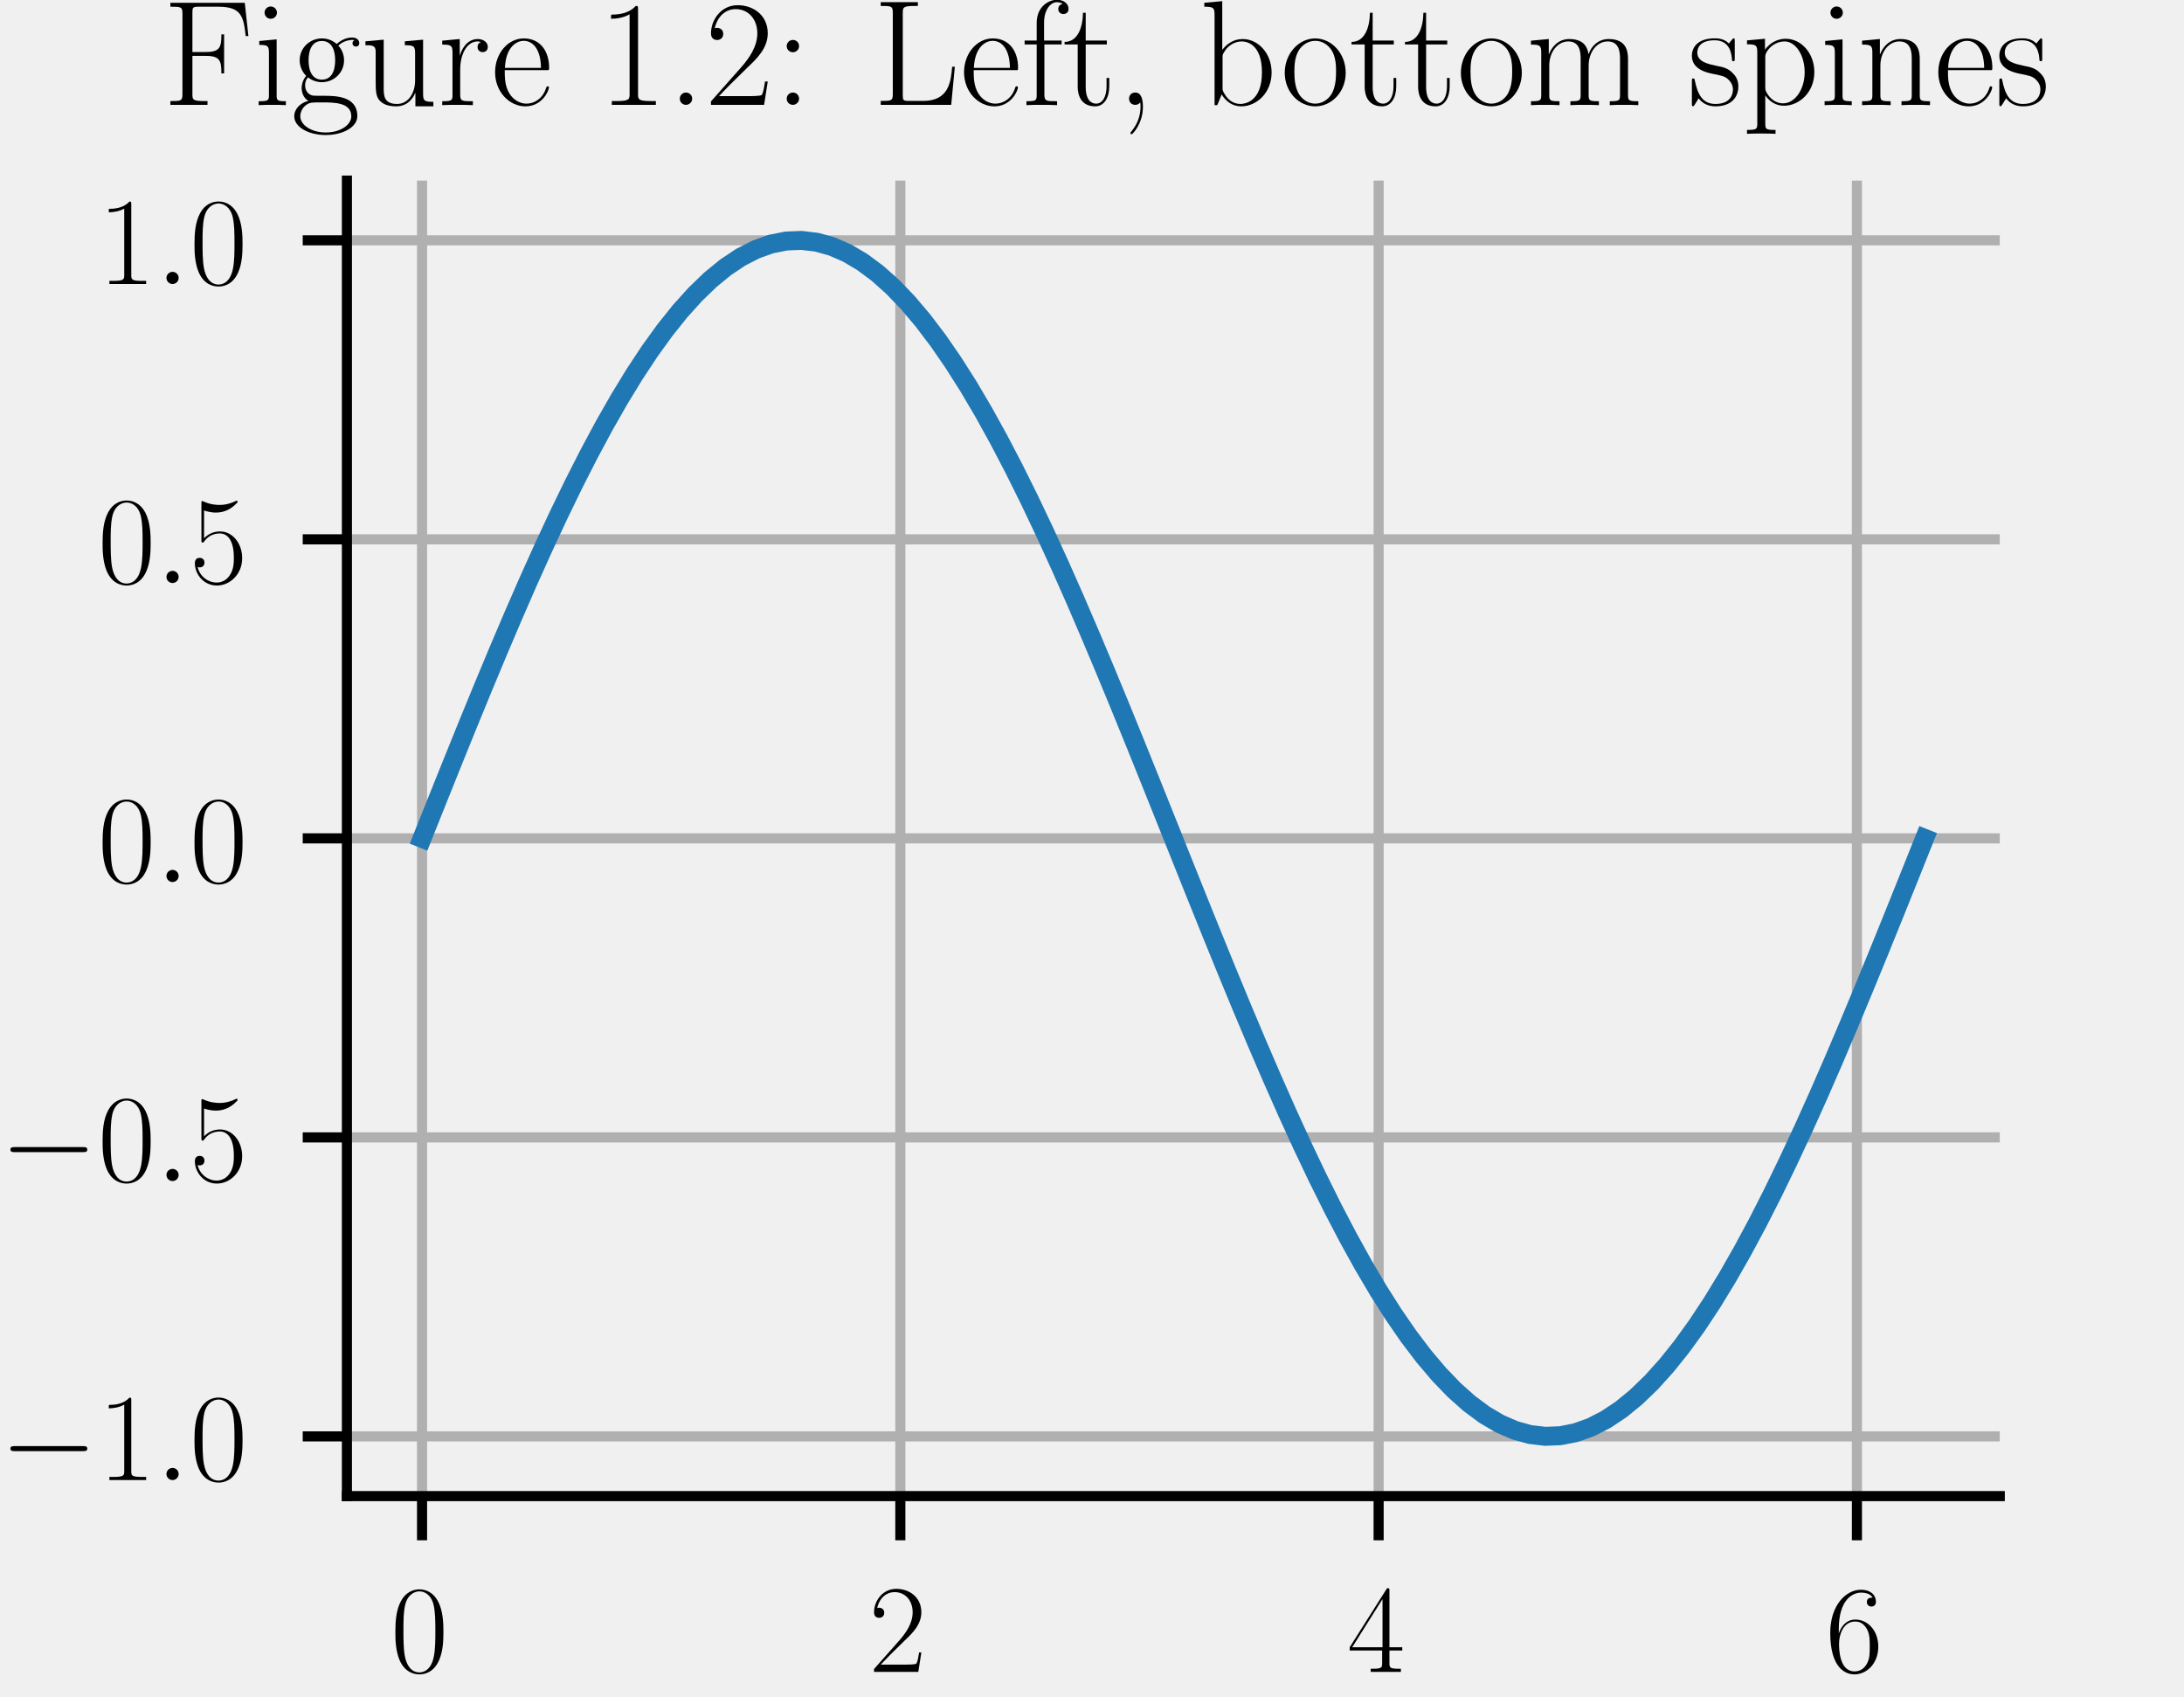
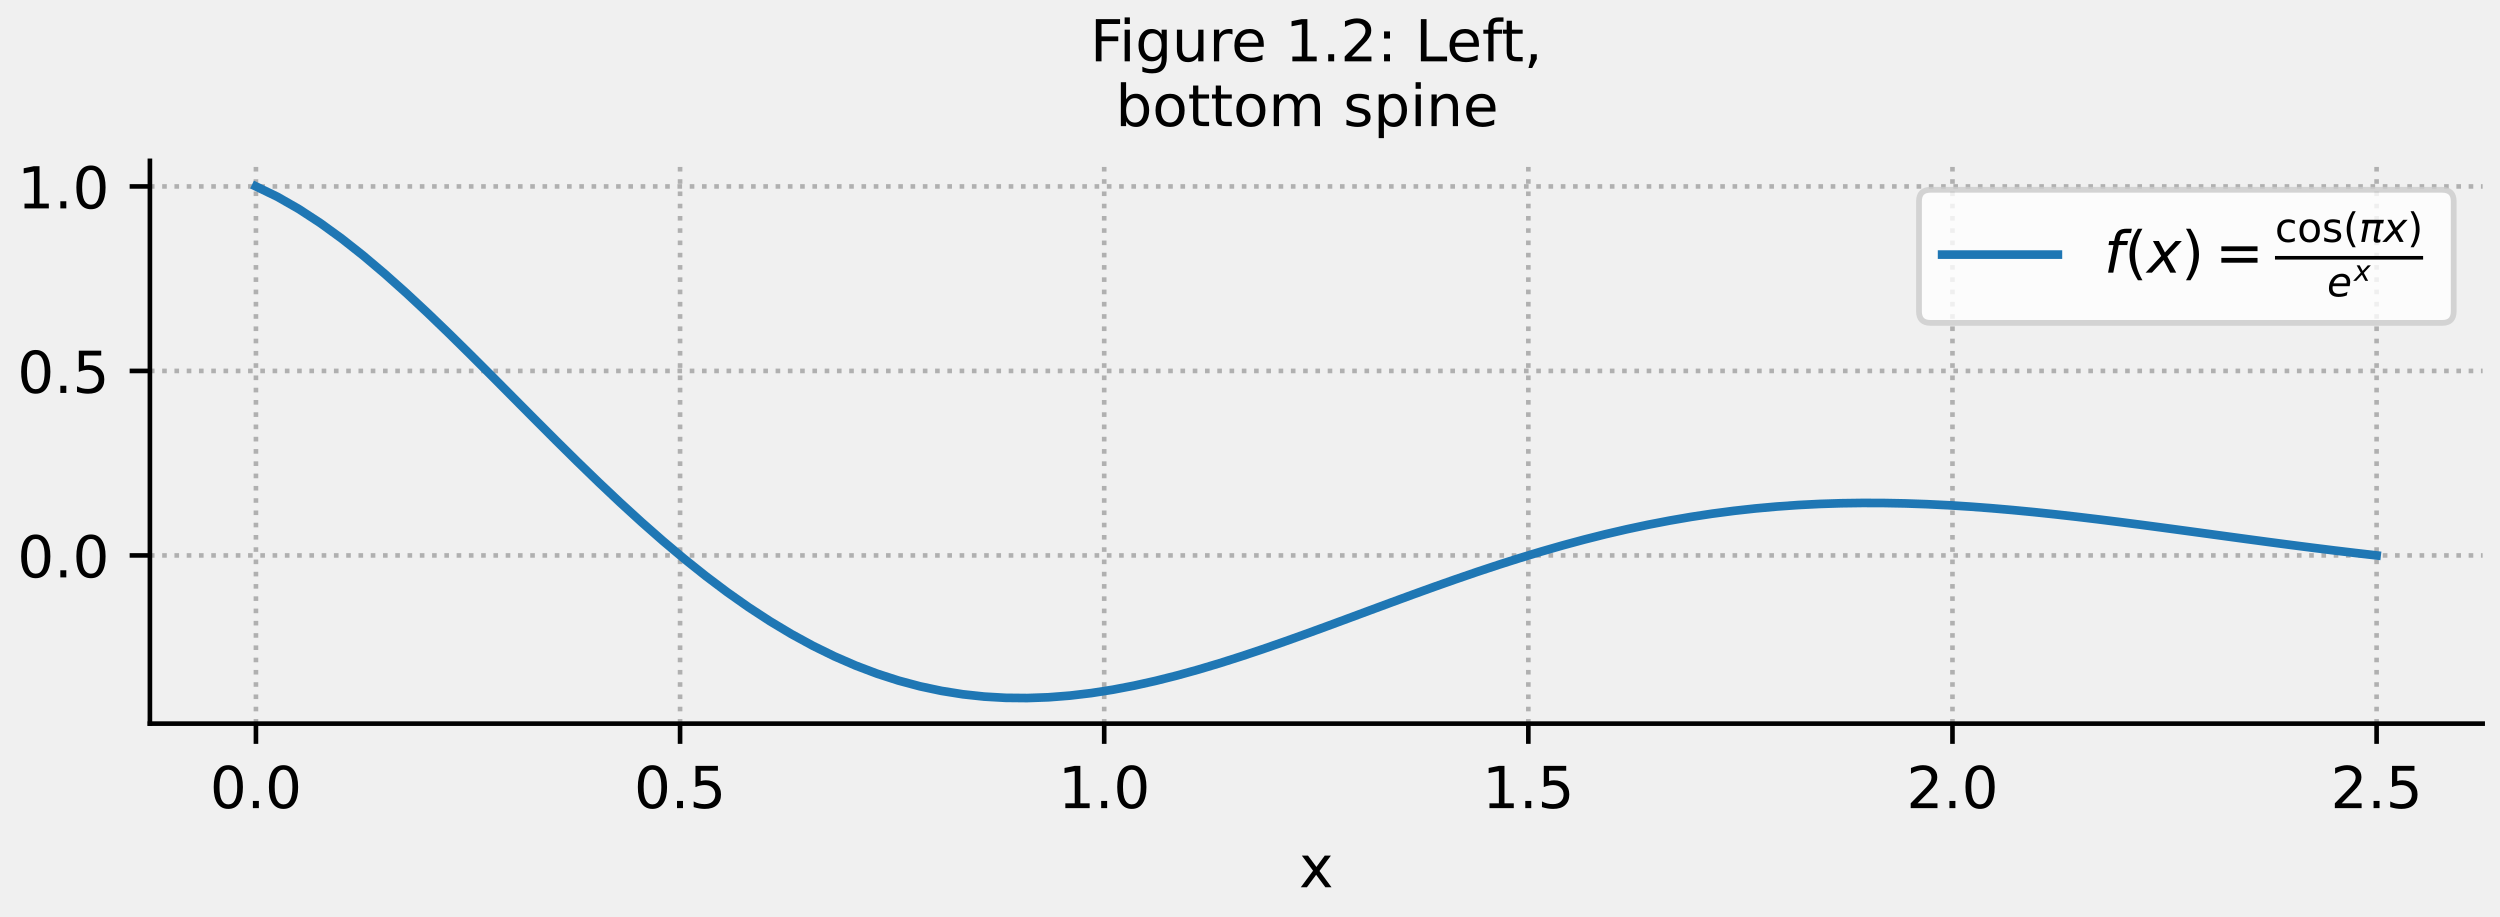
- <svg xmlns="http://www.w3.org/2000/svg" xmlns:xlink="http://www.w3.org/1999/xlink" width="172.993pt" height="134.329pt" viewBox="0 0 172.993 134.329" version="1.1">
+ <svg xmlns="http://www.w3.org/2000/svg" xmlns:xlink="http://www.w3.org/1999/xlink" width="432pt" height="158.4pt" viewBox="0 0 432 158.4" version="1.1">
  <defs>
    <style type="text/css">*{stroke-linejoin: round; stroke-linecap: butt}</style>
  </defs>
  <g id="figure_1">
    <g id="patch_1">
-       <path d="M 0 134.329  L 172.993 134.329  L 172.993 0  L 0 0  L 0 134.329  z " style="fill: none" />
+       <path d="M 0 158.4  L 432 158.4  L 432 0  L 0 0  L 0 158.4  z " style="fill: none" />
    </g>
    <g id="axes_1">
      <g id="patch_2">
-         <path d="M 27.479 118.473  L 158.4 118.473  L 158.4 14.302  L 27.479 14.302  L 27.479 118.473  z " style="fill: none" />
+         <path d="M 25.903 125.044  L 429 125.044  L 429 27.796  L 25.903 27.796  L 25.903 125.044  z " style="fill: none" />
      </g>
      <g id="matplotlib.axis_1">
        <g id="xtick_1">
          <g id="line2d_1">
-             <path d="M 33.43 118.473  L 33.43 14.302  " clip-path="url(#p599e430197)" style="fill: none; stroke: #b0b0b0; stroke-width: 0.8; stroke-linecap: square" />
+             <path d="M 44.226 125.044  L 44.226 27.796  " clip-path="url(#pbac46df9a1)" style="fill: none; stroke-dasharray: 0.8,1.32; stroke-dashoffset: 0; stroke: #b0b0b0; stroke-width: 0.8" />
          </g>
          <g id="line2d_2">
            <defs>
-               <path id="m88aa145268" d="M 0 0  L 0 3.5  " style="stroke: #000000; stroke-width: 0.8" />
+               <path id="m0ea1530e86" d="M 0 0  L 0 3.5  " style="stroke: #000000; stroke-width: 0.8" />
            </defs>
            <g>
-               <use xlink:href="#m88aa145268" x="33.43" y="118.473" style="stroke: #000000; stroke-width: 0.8" />
+               <use xlink:href="#m0ea1530e86" x="44.226" y="125.044" style="stroke: #000000; stroke-width: 0.8" />
            </g>
          </g>
          <g id="text_1">
-             <g transform="translate(30.93912 132.3913) scale(0.1 -0.1)">
-               <defs>
-                 <path id="CMR17-30" d="M 2688 2025  C 2688 2416 2682 3080 2413 3591  C 2176 4039 1798 4198 1466 4198  C 1158 4198 768 4058 525 3597  C 269 3118 243 2524 243 2025  C 243 1661 250 1106 448 619  C 723 -39 1216 -128 1466 -128  C 1760 -128 2208 -7 2470 600  C 2662 1042 2688 1559 2688 2025  z M 1466 -26  C 1056 -26 813 325 723 812  C 653 1188 653 1738 653 2096  C 653 2588 653 2997 736 3387  C 858 3929 1216 4096 1466 4096  C 1728 4096 2067 3923 2189 3400  C 2272 3036 2278 2607 2278 2096  C 2278 1680 2278 1169 2202 792  C 2067 95 1690 -26 1466 -26  z " transform="scale(0.015625)" />
-               </defs>
-               <use xlink:href="#CMR17-30" transform="scale(0.996264)" />
-             </g>
+             <text style="font-size: 10px; font-family: 'DejaVu Sans', 'Bitstream Vera Sans', 'Computer Modern Sans Serif', 'Lucida Grande', 'Verdana', 'Geneva', 'Lucid', 'Arial', 'Helvetica', 'Avant Garde', sans-serif; text-anchor: middle" x="44.226" y="139.642" transform="rotate(-0 44.22593 139.6419)">0.0</text>
          </g>
        </g>
        <g id="xtick_2">
          <g id="line2d_3">
-             <path d="M 71.315 118.473  L 71.315 14.302  " clip-path="url(#p599e430197)" style="fill: none; stroke: #b0b0b0; stroke-width: 0.8; stroke-linecap: square" />
+             <path d="M 117.516 125.044  L 117.516 27.796  " clip-path="url(#pbac46df9a1)" style="fill: none; stroke-dasharray: 0.8,1.32; stroke-dashoffset: 0; stroke: #b0b0b0; stroke-width: 0.8" />
          </g>
          <g id="line2d_4">
            <g>
-               <use xlink:href="#m88aa145268" x="71.315" y="118.473" style="stroke: #000000; stroke-width: 0.8" />
+               <use xlink:href="#m0ea1530e86" x="117.516" y="125.044" style="stroke: #000000; stroke-width: 0.8" />
            </g>
          </g>
          <g id="text_2">
-             <g transform="translate(68.82412 132.3913) scale(0.1 -0.1)">
-               <defs>
-                 <path id="CMR17-32" d="M 2669 989  L 2554 989  C 2490 536 2438 459 2413 420  C 2381 369 1920 369 1830 369  L 602 369  C 832 619 1280 1072 1824 1597  C 2214 1967 2669 2402 2669 3035  C 2669 3790 2067 4224 1395 4224  C 691 4224 262 3604 262 3030  C 262 2780 448 2748 525 2748  C 589 2748 781 2787 781 3010  C 781 3207 614 3264 525 3264  C 486 3264 448 3258 422 3245  C 544 3790 915 4058 1306 4058  C 1862 4058 2227 3617 2227 3035  C 2227 2479 1901 2000 1536 1584  L 262 146  L 262 0  L 2515 0  L 2669 989  z " transform="scale(0.015625)" />
-               </defs>
-               <use xlink:href="#CMR17-32" transform="scale(0.996264)" />
-             </g>
+             <text style="font-size: 10px; font-family: 'DejaVu Sans', 'Bitstream Vera Sans', 'Computer Modern Sans Serif', 'Lucida Grande', 'Verdana', 'Geneva', 'Lucid', 'Arial', 'Helvetica', 'Avant Garde', sans-serif; text-anchor: middle" x="117.516" y="139.642" transform="rotate(-0 117.5162 139.6419)">0.5</text>
          </g>
        </g>
        <g id="xtick_3">
          <g id="line2d_5">
-             <path d="M 109.2 118.473  L 109.2 14.302  " clip-path="url(#p599e430197)" style="fill: none; stroke: #b0b0b0; stroke-width: 0.8; stroke-linecap: square" />
+             <path d="M 190.806 125.044  L 190.806 27.796  " clip-path="url(#pbac46df9a1)" style="fill: none; stroke-dasharray: 0.8,1.32; stroke-dashoffset: 0; stroke: #b0b0b0; stroke-width: 0.8" />
          </g>
          <g id="line2d_6">
            <g>
-               <use xlink:href="#m88aa145268" x="109.2" y="118.473" style="stroke: #000000; stroke-width: 0.8" />
+               <use xlink:href="#m0ea1530e86" x="190.806" y="125.044" style="stroke: #000000; stroke-width: 0.8" />
            </g>
          </g>
          <g id="text_3">
-             <g transform="translate(106.7091 132.3913) scale(0.1 -0.1)">
-               <defs>
-                 <path id="CMR17-34" d="M 2150 4122  C 2150 4256 2144 4256 2029 4256  L 128 1254  L 128 1088  L 1779 1088  L 1779 457  C 1779 224 1766 160 1318 160  L 1197 160  L 1197 0  C 1402 0 1747 0 1965 0  C 2182 0 2528 0 2733 0  L 2733 160  L 2611 160  C 2163 160 2150 224 2150 457  L 2150 1088  L 2803 1088  L 2803 1254  L 2150 1254  L 2150 4122  z M 1798 3703  L 1798 1254  L 256 1254  L 1798 3703  z " transform="scale(0.015625)" />
-               </defs>
-               <use xlink:href="#CMR17-34" transform="scale(0.996264)" />
-             </g>
+             <text style="font-size: 10px; font-family: 'DejaVu Sans', 'Bitstream Vera Sans', 'Computer Modern Sans Serif', 'Lucida Grande', 'Verdana', 'Geneva', 'Lucid', 'Arial', 'Helvetica', 'Avant Garde', sans-serif; text-anchor: middle" x="190.806" y="139.642" transform="rotate(-0 190.8064 139.6419)">1.0</text>
          </g>
        </g>
        <g id="xtick_4">
          <g id="line2d_7">
-             <path d="M 147.085 118.473  L 147.085 14.302  " clip-path="url(#p599e430197)" style="fill: none; stroke: #b0b0b0; stroke-width: 0.8; stroke-linecap: square" />
+             <path d="M 264.097 125.044  L 264.097 27.796  " clip-path="url(#pbac46df9a1)" style="fill: none; stroke-dasharray: 0.8,1.32; stroke-dashoffset: 0; stroke: #b0b0b0; stroke-width: 0.8" />
          </g>
          <g id="line2d_8">
            <g>
-               <use xlink:href="#m88aa145268" x="147.085" y="118.473" style="stroke: #000000; stroke-width: 0.8" />
+               <use xlink:href="#m0ea1530e86" x="264.097" y="125.044" style="stroke: #000000; stroke-width: 0.8" />
            </g>
          </g>
          <g id="text_4">
-             <g transform="translate(144.5941 132.3913) scale(0.1 -0.1)">
-               <defs>
-                 <path id="CMR17-36" d="M 678 2176  C 678 3690 1395 4032 1811 4032  C 1946 4032 2272 4009 2400 3776  C 2298 3776 2106 3776 2106 3553  C 2106 3381 2246 3323 2336 3323  C 2394 3323 2566 3348 2566 3560  C 2566 3954 2246 4179 1805 4179  C 1043 4179 243 3390 243 1984  C 243 253 966 -128 1478 -128  C 2099 -128 2688 427 2688 1283  C 2688 2081 2170 2662 1517 2662  C 1126 2662 838 2407 678 1960  L 678 2176  z M 1478 25  C 691 25 691 1200 691 1436  C 691 1896 909 2560 1504 2560  C 1613 2560 1926 2560 2138 2120  C 2253 1870 2253 1609 2253 1289  C 2253 944 2253 690 2118 434  C 1978 171 1773 25 1478 25  z " transform="scale(0.015625)" />
-               </defs>
-               <use xlink:href="#CMR17-36" transform="scale(0.996264)" />
+             <text style="font-size: 10px; font-family: 'DejaVu Sans', 'Bitstream Vera Sans', 'Computer Modern Sans Serif', 'Lucida Grande', 'Verdana', 'Geneva', 'Lucid', 'Arial', 'Helvetica', 'Avant Garde', sans-serif; text-anchor: middle" x="264.097" y="139.642" transform="rotate(-0 264.0967 139.6419)">1.5</text>
+           </g>
+         </g>
+         <g id="xtick_5">
+           <g id="line2d_9">
+             <path d="M 337.387 125.044  L 337.387 27.796  " clip-path="url(#pbac46df9a1)" style="fill: none; stroke-dasharray: 0.8,1.32; stroke-dashoffset: 0; stroke: #b0b0b0; stroke-width: 0.8" />
+           </g>
+           <g id="line2d_10">
+             <g>
+               <use xlink:href="#m0ea1530e86" x="337.387" y="125.044" style="stroke: #000000; stroke-width: 0.8" />
            </g>
          </g>
+           <g id="text_5">
+             <text style="font-size: 10px; font-family: 'DejaVu Sans', 'Bitstream Vera Sans', 'Computer Modern Sans Serif', 'Lucida Grande', 'Verdana', 'Geneva', 'Lucid', 'Arial', 'Helvetica', 'Avant Garde', sans-serif; text-anchor: middle" x="337.387" y="139.642" transform="rotate(-0 337.3869 139.6419)">2.0</text>
+           </g>
+         </g>
+         <g id="xtick_6">
+           <g id="line2d_11">
+             <path d="M 410.677 125.044  L 410.677 27.796  " clip-path="url(#pbac46df9a1)" style="fill: none; stroke-dasharray: 0.8,1.32; stroke-dashoffset: 0; stroke: #b0b0b0; stroke-width: 0.8" />
+           </g>
+           <g id="line2d_12">
+             <g>
+               <use xlink:href="#m0ea1530e86" x="410.677" y="125.044" style="stroke: #000000; stroke-width: 0.8" />
+             </g>
+           </g>
+           <g id="text_6">
+             <text style="font-size: 10px; font-family: 'DejaVu Sans', 'Bitstream Vera Sans', 'Computer Modern Sans Serif', 'Lucida Grande', 'Verdana', 'Geneva', 'Lucid', 'Arial', 'Helvetica', 'Avant Garde', sans-serif; text-anchor: middle" x="410.677" y="139.642" transform="rotate(-0 410.6772 139.6419)">2.5</text>
+           </g>
+         </g>
+         <g id="text_7">
+           <text style="font-size: 10px; font-family: 'DejaVu Sans', 'Bitstream Vera Sans', 'Computer Modern Sans Serif', 'Lucida Grande', 'Verdana', 'Geneva', 'Lucid', 'Arial', 'Helvetica', 'Avant Garde', sans-serif; text-anchor: middle" x="227.452" y="153.32" transform="rotate(-0 227.4516 153.3201)">x</text>
        </g>
      </g>
      <g id="matplotlib.axis_2">
        <g id="ytick_1">
-           <g id="line2d_9">
-             <path d="M 27.479 113.744  L 158.4 113.744  " clip-path="url(#p599e430197)" style="fill: none; stroke: #b0b0b0; stroke-width: 0.8; stroke-linecap: square" />
+           <g id="line2d_13">
+             <path d="M 25.903 95.976  L 429 95.976  " clip-path="url(#pbac46df9a1)" style="fill: none; stroke-dasharray: 0.8,1.32; stroke-dashoffset: 0; stroke: #b0b0b0; stroke-width: 0.8" />
          </g>
-           <g id="line2d_10">
+           <g id="line2d_14">
            <defs>
-               <path id="m4f3d8ff984" d="M 0 0  L -3.5 0  " style="stroke: #000000; stroke-width: 0.8" />
+               <path id="mc56167f2c1" d="M 0 0  L -3.5 0  " style="stroke: #000000; stroke-width: 0.8" />
            </defs>
            <g>
-               <use xlink:href="#m4f3d8ff984" x="27.479" y="113.744" style="stroke: #000000; stroke-width: 0.8" />
+               <use xlink:href="#mc56167f2c1" x="25.903" y="95.976" style="stroke: #000000; stroke-width: 0.8" />
            </g>
          </g>
-           <g id="text_5">
-             <g transform="translate(0 117.203) scale(0.1 -0.1)">
-               <defs>
-                 <path id="CMSY10-0" d="M 4218 1472  C 4326 1472 4442 1472 4442 1600  C 4442 1728 4326 1728 4218 1728  L 755 1728  C 646 1728 531 1728 531 1600  C 531 1472 646 1472 755 1472  L 4218 1472  z " transform="scale(0.015625)" />
-                 <path id="CMR17-31" d="M 1702 4058  C 1702 4192 1696 4192 1606 4192  C 1357 3916 979 3827 621 3827  C 602 3827 570 3827 563 3808  C 557 3795 557 3782 557 3648  C 755 3648 1088 3686 1344 3839  L 1344 461  C 1344 236 1331 160 781 160  L 589 160  L 589 0  C 896 0 1216 0 1523 0  C 1830 0 2150 0 2458 0  L 2458 160  L 2266 160  C 1715 160 1702 230 1702 458  L 1702 4058  z " transform="scale(0.015625)" />
-                 <path id="CMMI12-3a" d="M 1178 307  C 1178 492 1024 619 870 619  C 685 619 557 466 557 313  C 557 128 710 0 864 0  C 1050 0 1178 153 1178 307  z " transform="scale(0.015625)" />
-               </defs>
-               <use xlink:href="#CMSY10-0" transform="scale(0.996264)" />
-               <use xlink:href="#CMR17-31" transform="translate(77.48747 0) scale(0.996264)" />
-               <use xlink:href="#CMMI12-3a" transform="translate(123.1779 0) scale(0.996264)" />
-               <use xlink:href="#CMR17-30" transform="translate(150.2751 0) scale(0.996264)" />
-             </g>
+           <g id="text_8">
+             <text style="font-size: 10px; font-family: 'DejaVu Sans', 'Bitstream Vera Sans', 'Computer Modern Sans Serif', 'Lucida Grande', 'Verdana', 'Geneva', 'Lucid', 'Arial', 'Helvetica', 'Avant Garde', sans-serif; text-anchor: end" x="18.903" y="99.775" transform="rotate(-0 18.90337 99.77505)">0.0</text>
          </g>
        </g>
        <g id="ytick_2">
-           <g id="line2d_11">
-             <path d="M 27.479 90.066  L 158.4 90.066  " clip-path="url(#p599e430197)" style="fill: none; stroke: #b0b0b0; stroke-width: 0.8; stroke-linecap: square" />
+           <g id="line2d_15">
+             <path d="M 25.903 64.096  L 429 64.096  " clip-path="url(#pbac46df9a1)" style="fill: none; stroke-dasharray: 0.8,1.32; stroke-dashoffset: 0; stroke: #b0b0b0; stroke-width: 0.8" />
          </g>
-           <g id="line2d_12">
+           <g id="line2d_16">
            <g>
-               <use xlink:href="#m4f3d8ff984" x="27.479" y="90.066" style="stroke: #000000; stroke-width: 0.8" />
+               <use xlink:href="#mc56167f2c1" x="25.903" y="64.096" style="stroke: #000000; stroke-width: 0.8" />
            </g>
          </g>
-           <g id="text_6">
-             <g transform="translate(0 93.52488) scale(0.1 -0.1)">
-               <defs>
-                 <path id="CMR17-35" d="M 730 3692  C 794 3666 1056 3584 1325 3584  C 1920 3584 2246 3911 2432 4100  C 2432 4157 2432 4192 2394 4192  C 2387 4192 2374 4192 2323 4163  C 2099 4058 1837 3973 1517 3973  C 1325 3973 1037 3999 723 4139  C 653 4171 640 4171 634 4171  C 602 4171 595 4164 595 4037  L 595 2203  C 595 2089 595 2057 659 2057  C 691 2057 704 2070 736 2114  C 941 2401 1222 2522 1542 2522  C 1766 2522 2246 2382 2246 1289  C 2246 1085 2246 715 2054 421  C 1894 159 1645 25 1370 25  C 947 25 518 320 403 814  C 429 807 480 795 506 795  C 589 795 749 840 749 1038  C 749 1210 627 1280 506 1280  C 358 1280 262 1190 262 1011  C 262 454 704 -128 1382 -128  C 2042 -128 2669 440 2669 1264  C 2669 2030 2170 2624 1549 2624  C 1222 2624 947 2503 730 2274  L 730 3692  z " transform="scale(0.015625)" />
-               </defs>
-               <use xlink:href="#CMSY10-0" transform="scale(0.996264)" />
-               <use xlink:href="#CMR17-30" transform="translate(77.48747 0) scale(0.996264)" />
-               <use xlink:href="#CMMI12-3a" transform="translate(123.1779 0) scale(0.996264)" />
-               <use xlink:href="#CMR17-35" transform="translate(150.2751 0) scale(0.996264)" />
-             </g>
+           <g id="text_9">
+             <text style="font-size: 10px; font-family: 'DejaVu Sans', 'Bitstream Vera Sans', 'Computer Modern Sans Serif', 'Lucida Grande', 'Verdana', 'Geneva', 'Lucid', 'Arial', 'Helvetica', 'Avant Garde', sans-serif; text-anchor: end" x="18.903" y="67.896" transform="rotate(-0 18.90337 67.89554)">0.5</text>
          </g>
        </g>
        <g id="ytick_3">
-           <g id="line2d_13">
-             <path d="M 27.479 66.388  L 158.4 66.388  " clip-path="url(#p599e430197)" style="fill: none; stroke: #b0b0b0; stroke-width: 0.8; stroke-linecap: square" />
-           </g>
-           <g id="line2d_14">
-             <g>
-               <use xlink:href="#m4f3d8ff984" x="27.479" y="66.388" style="stroke: #000000; stroke-width: 0.8" />
-             </g>
-           </g>
-           <g id="text_7">
-             <g transform="translate(7.748744 69.84675) scale(0.1 -0.1)">
-               <use xlink:href="#CMR17-30" transform="scale(0.996264)" />
-               <use xlink:href="#CMMI12-3a" transform="translate(45.69048 0) scale(0.996264)" />
-               <use xlink:href="#CMR17-30" transform="translate(72.78765 0) scale(0.996264)" />
-             </g>
-           </g>
-         </g>
-         <g id="ytick_4">
-           <g id="line2d_15">
-             <path d="M 27.479 42.709  L 158.4 42.709  " clip-path="url(#p599e430197)" style="fill: none; stroke: #b0b0b0; stroke-width: 0.8; stroke-linecap: square" />
-           </g>
-           <g id="line2d_16">
-             <g>
-               <use xlink:href="#m4f3d8ff984" x="27.479" y="42.709" style="stroke: #000000; stroke-width: 0.8" />
-             </g>
-           </g>
-           <g id="text_8">
-             <g transform="translate(7.748744 46.16863) scale(0.1 -0.1)">
-               <use xlink:href="#CMR17-30" transform="scale(0.996264)" />
-               <use xlink:href="#CMMI12-3a" transform="translate(45.69048 0) scale(0.996264)" />
-               <use xlink:href="#CMR17-35" transform="translate(72.78765 0) scale(0.996264)" />
-             </g>
-           </g>
-         </g>
-         <g id="ytick_5">
          <g id="line2d_17">
-             <path d="M 27.479 19.031  L 158.4 19.031  " clip-path="url(#p599e430197)" style="fill: none; stroke: #b0b0b0; stroke-width: 0.8; stroke-linecap: square" />
+             <path d="M 25.903 32.217  L 429 32.217  " clip-path="url(#pbac46df9a1)" style="fill: none; stroke-dasharray: 0.8,1.32; stroke-dashoffset: 0; stroke: #b0b0b0; stroke-width: 0.8" />
          </g>
          <g id="line2d_18">
            <g>
-               <use xlink:href="#m4f3d8ff984" x="27.479" y="19.031" style="stroke: #000000; stroke-width: 0.8" />
+               <use xlink:href="#mc56167f2c1" x="25.903" y="32.217" style="stroke: #000000; stroke-width: 0.8" />
            </g>
          </g>
-           <g id="text_9">
-             <g transform="translate(7.748744 22.4905) scale(0.1 -0.1)">
-               <use xlink:href="#CMR17-31" transform="scale(0.996264)" />
-               <use xlink:href="#CMMI12-3a" transform="translate(45.69048 0) scale(0.996264)" />
-               <use xlink:href="#CMR17-30" transform="translate(72.78765 0) scale(0.996264)" />
-             </g>
+           <g id="text_10">
+             <text style="font-size: 10px; font-family: 'DejaVu Sans', 'Bitstream Vera Sans', 'Computer Modern Sans Serif', 'Lucida Grande', 'Verdana', 'Geneva', 'Lucid', 'Arial', 'Helvetica', 'Avant Garde', sans-serif; text-anchor: end" x="18.903" y="36.016" transform="rotate(-0 18.90337 36.01603)">1.0</text>
          </g>
        </g>
      </g>
      <g id="line2d_19">
-         <path d="M 33.43 66.388  L 34.632 63.384  L 35.834 60.393  L 37.036 57.425  L 38.239 54.494  L 39.441 51.611  L 40.643 48.787  L 41.845 46.034  L 43.048 43.363  L 44.25 40.785  L 45.452 38.31  L 46.654 35.947  L 47.856 33.708  L 49.059 31.6  L 50.261 29.632  L 51.463 27.812  L 52.665 26.148  L 53.867 24.645  L 55.07 23.311  L 56.272 22.15  L 57.474 21.167  L 58.676 20.366  L 59.879 19.751  L 61.081 19.323  L 62.283 19.085  L 63.485 19.037  L 64.687 19.18  L 65.89 19.513  L 67.092 20.035  L 68.294 20.744  L 69.496 21.636  L 70.698 22.708  L 71.901 23.957  L 73.103 25.376  L 74.305 26.96  L 75.507 28.703  L 76.71 30.598  L 77.912 32.637  L 79.114 34.812  L 80.316 37.114  L 81.518 39.534  L 82.721 42.062  L 83.923 44.688  L 85.125 47.401  L 86.327 50.191  L 87.529 53.046  L 88.732 55.954  L 89.934 58.905  L 91.136 61.886  L 92.338 64.885  L 93.541 67.89  L 94.743 70.889  L 95.945 73.87  L 97.147 76.821  L 98.349 79.729  L 99.552 82.584  L 100.754 85.374  L 101.956 88.087  L 103.158 90.713  L 104.36 93.241  L 105.563 95.661  L 106.765 97.963  L 107.967 100.138  L 109.169 102.177  L 110.372 104.072  L 111.574 105.815  L 112.776 107.399  L 113.978 108.818  L 115.18 110.067  L 116.383 111.139  L 117.585 112.031  L 118.787 112.74  L 119.989 113.262  L 121.191 113.595  L 122.394 113.738  L 123.596 113.69  L 124.798 113.452  L 126 113.024  L 127.203 112.409  L 128.405 111.608  L 129.607 110.625  L 130.809 109.464  L 132.011 108.13  L 133.214 106.627  L 134.416 104.963  L 135.618 103.143  L 136.82 101.175  L 138.022 99.067  L 139.225 96.828  L 140.427 94.465  L 141.629 91.99  L 142.831 89.412  L 144.034 86.741  L 145.236 83.988  L 146.438 81.164  L 147.64 78.281  L 148.842 75.35  L 150.045 72.382  L 151.247 69.391  L 152.449 66.388  " clip-path="url(#p599e430197)" style="fill: none; stroke: #1f77b4; stroke-width: 1.5; stroke-linecap: square" />
+         <path d="M 44.226 32.217  L 47.927 34.002  L 51.629 36.118  L 55.331 38.535  L 59.032 41.22  L 62.734 44.143  L 66.435 47.272  L 70.137 50.576  L 73.838 54.024  L 77.54 57.586  L 81.241 61.232  L 84.943 64.932  L 88.644 68.66  L 92.346 72.389  L 96.047 76.094  L 99.749 79.751  L 103.45 83.337  L 107.152 86.832  L 110.853 90.216  L 114.555 93.473  L 118.256 96.586  L 121.958 99.542  L 125.66 102.328  L 129.361 104.934  L 133.063 107.351  L 136.764 109.573  L 140.466 111.593  L 144.167 113.408  L 147.869 115.015  L 151.57 116.415  L 155.272 117.608  L 158.973 118.597  L 162.675 119.383  L 166.376 119.973  L 170.078 120.372  L 173.779 120.586  L 177.481 120.623  L 181.182 120.492  L 184.884 120.202  L 188.586 119.763  L 192.287 119.184  L 195.989 118.477  L 199.69 117.653  L 203.392 116.723  L 207.093 115.699  L 210.795 114.592  L 214.496 113.414  L 218.198 112.176  L 221.899 110.889  L 225.601 109.565  L 229.302 108.215  L 233.004 106.848  L 236.705 105.475  L 240.407 104.106  L 244.108 102.749  L 247.81 101.413  L 251.511 100.107  L 255.213 98.836  L 258.915 97.609  L 262.616 96.432  L 266.318 95.309  L 270.019 94.246  L 273.721 93.247  L 277.422 92.316  L 281.124 91.455  L 284.825 90.668  L 288.527 89.955  L 292.228 89.317  L 295.93 88.756  L 299.631 88.272  L 303.333 87.863  L 307.034 87.53  L 310.736 87.269  L 314.437 87.081  L 318.139 86.962  L 321.841 86.909  L 325.542 86.921  L 329.244 86.993  L 332.945 87.122  L 336.647 87.304  L 340.348 87.537  L 344.05 87.814  L 347.751 88.134  L 351.453 88.49  L 355.154 88.88  L 358.856 89.298  L 362.557 89.741  L 366.259 90.204  L 369.96 90.683  L 373.662 91.174  L 377.363 91.674  L 381.065 92.178  L 384.767 92.683  L 388.468 93.185  L 392.17 93.682  L 395.871 94.169  L 399.573 94.645  L 403.274 95.106  L 406.976 95.55  L 410.677 95.976  " clip-path="url(#pbac46df9a1)" style="fill: none; stroke: #1f77b4; stroke-width: 1.5; stroke-linecap: square" />
      </g>
      <g id="patch_3">
-         <path d="M 27.479 118.473  L 27.479 14.302  " style="fill: none; stroke: #000000; stroke-width: 0.8; stroke-linejoin: miter; stroke-linecap: square" />
+         <path d="M 25.903 125.044  L 25.903 27.796  " style="fill: none; stroke: #000000; stroke-width: 0.8; stroke-linejoin: miter; stroke-linecap: square" />
      </g>
      <g id="patch_4">
-         <path d="M 27.479 118.473  L 158.4 118.473  " style="fill: none; stroke: #000000; stroke-width: 0.8; stroke-linejoin: miter; stroke-linecap: square" />
+         <path d="M 25.903 125.044  L 429 125.044  " style="fill: none; stroke: #000000; stroke-width: 0.8; stroke-linejoin: miter; stroke-linecap: square" />
      </g>
-       <g id="text_10">
-         <g transform="translate(12.88558 8.30218) scale(0.12 -0.12)">
-           <defs>
-             <path id="CMR17-46" d="M 3482 4325  L 326 4325  L 326 4160  C 768 4160 838 4160 838 3874  L 838 446  C 838 160 768 160 326 160  L 326 0  C 512 0 870 0 1069 0  C 1331 0 1638 0 1901 0  L 1901 160  L 1760 160  C 1274 160 1261 223 1261 452  L 1261 2075  L 1837 2075  C 2432 2075 2490 1865 2490 1332  L 2605 1332  L 2605 2987  L 2490 2987  C 2490 2450 2432 2240 1837 2240  L 1261 2240  L 1261 3911  C 1261 4128 1274 4160 1530 4160  L 2355 4160  C 3322 4160 3430 3765 3520 2916  L 3635 2916  L 3482 4325  z " transform="scale(0.015625)" />
-             <path id="CMR17-69" d="M 992 3909  C 992 4049 877 4170 730 4170  C 589 4170 467 4056 467 3909  C 467 3769 582 3648 730 3648  C 870 3648 992 3763 992 3909  z M 243 2706  L 243 2541  C 602 2541 653 2502 653 2197  L 653 427  C 653 184 627 153 218 153  L 218 -13  C 371 0 646 0 806 0  C 960 0 1222 0 1370 -13  L 1370 153  C 992 153 979 191 979 420  L 979 2776  L 243 2706  z " transform="scale(0.015625)" />
-             <path id="CMR17-67" d="M 710 1164  C 832 1068 1043 960 1299 960  C 1805 960 2240 1357 2240 1888  C 2240 2054 2189 2310 1997 2509  C 2176 2692 2438 2752 2586 2752  C 2611 2752 2650 2752 2682 2734  C 2656 2728 2598 2703 2598 2605  C 2598 2527 2656 2471 2739 2471  C 2835 2471 2886 2533 2886 2614  C 2886 2731 2790 2854 2586 2854  C 2330 2854 2106 2738 1926 2580  C 1734 2753 1504 2816 1299 2816  C 794 2816 358 2419 358 1888  C 358 1522 570 1292 634 1228  C 442 1004 442 743 442 711  C 442 545 506 302 723 168  C 390 85 128 -169 128 -486  C 128 -943 736 -1280 1466 -1280  C 2170 -1280 2803 -956 2803 -479  C 2803 384 1856 384 1363 384  C 1216 384 954 384 922 391  C 723 423 589 602 589 826  C 589 883 589 1024 710 1164  z M 1299 1068  C 736 1068 736 1760 736 1889  C 736 2016 736 2708 1299 2708  C 1862 2708 1862 2016 1862 1889  C 1862 1760 1862 1068 1299 1068  z M 1466 -1171  C 826 -1171 384 -835 384 -486  C 384 -289 493 -105 634 -4  C 794 104 858 104 1293 104  C 1818 104 2547 104 2547 -486  C 2547 -835 2106 -1171 1466 -1171  z " transform="scale(0.015625)" />
-             <path id="CMR17-75" d="M 1882 2693  L 1882 2528  C 2259 2528 2317 2489 2317 2186  L 2317 1032  C 2317 500 2029 38 1555 38  C 1030 38 986 348 986 678  L 986 2763  L 211 2693  L 211 2528  C 467 2528 640 2528 646 2274  L 646 1058  C 646 633 646 361 813 183  C 896 101 1056 -64 1517 -64  C 2061 -64 2272 377 2323 506  L 2330 506  L 2330 -63  L 3091 -63  L 3091 128  C 2714 128 2656 166 2656 473  L 2656 2763  L 1882 2693  z " transform="scale(0.015625)" />
-             <path id="CMR17-72" d="M 960 1497  C 960 2112 1222 2688 1702 2688  C 1747 2688 1792 2682 1837 2662  C 1837 2662 1696 2617 1696 2452  C 1696 2298 1818 2234 1914 2234  C 1990 2234 2131 2279 2131 2458  C 2131 2663 1926 2790 1709 2790  C 1222 2790 1011 2317 947 2093  L 941 2093  L 941 2790  L 198 2720  L 198 2554  C 576 2554 634 2515 634 2208  L 634 428  C 634 184 608 153 198 153  L 198 -13  C 352 0 646 0 813 0  C 998 0 1325 0 1498 -13  L 1498 153  C 1037 153 960 153 960 440  L 960 1497  z " transform="scale(0.015625)" />
-             <path id="CMR17-65" d="M 2438 1472  C 2464 1498 2464 1511 2464 1576  C 2464 2238 2118 2816 1389 2816  C 710 2816 173 2169 173 1383  C 173 551 781 -64 1459 -64  C 2176 -64 2458 607 2458 740  C 2458 784 2419 784 2406 784  C 2362 784 2355 771 2330 696  C 2189 265 1837 51 1504 51  C 1229 51 954 203 781 480  C 582 803 582 1176 582 1472  L 2438 1472  z M 589 1568  C 634 2505 1126 2714 1382 2714  C 1818 2714 2112 2297 2118 1568  L 589 1568  z " transform="scale(0.015625)" />
-             <path id="CMR17-2e" d="M 1062 261  C 1062 420 934 522 800 522  C 672 522 538 420 538 261  C 538 102 666 0 800 0  C 928 0 1062 102 1062 261  z " transform="scale(0.015625)" />
-             <path id="CMR17-3a" d="M 1062 2491  C 1062 2650 934 2752 800 2752  C 672 2752 538 2650 538 2491  C 538 2332 666 2230 800 2230  C 928 2230 1062 2332 1062 2491  z M 1062 261  C 1062 420 934 522 800 522  C 672 522 538 420 538 261  C 538 102 666 0 800 0  C 928 0 1062 102 1062 261  z " transform="scale(0.015625)" />
-             <path id="CMR17-4c" d="M 3469 1615  L 3354 1615  C 3302 983 3219 166 2125 166  L 1530 166  C 1274 166 1261 197 1261 414  L 1261 3898  C 1261 4129 1274 4192 1760 4192  L 1901 4192  L 1901 4352  C 1638 4352 1331 4352 1069 4352  C 870 4352 512 4352 326 4352  L 326 4192  C 768 4192 838 4192 838 3905  L 838 452  C 838 166 768 166 326 166  L 326 0  L 3315 0  L 3469 1615  z " transform="scale(0.015625)" />
-             <path id="CMR17-66" d="M 979 2560  L 1709 2560  L 1709 2725  L 966 2725  L 966 3494  C 966 4022 1235 4352 1510 4352  C 1594 4352 1690 4327 1754 4282  C 1702 4269 1568 4225 1568 4067  C 1568 3901 1696 3850 1786 3850  C 1875 3850 2003 3901 2003 4067  C 2003 4308 1773 4454 1517 4454  C 1152 4454 653 4156 653 3481  L 653 2725  L 141 2725  L 141 2560  L 653 2560  L 653 427  C 653 184 627 153 218 153  L 218 -13  C 371 0 666 0 832 0  C 1018 0 1344 0 1517 -13  L 1517 153  C 1056 153 979 153 979 439  L 979 2560  z " transform="scale(0.015625)" />
-             <path id="CMR17-74" d="M 966 2560  L 1862 2560  L 1862 2725  L 966 2725  L 966 3904  L 851 3904  C 838 3245 614 2668 70 2668  L 70 2560  L 627 2560  L 627 771  C 627 650 627 -64 1370 -64  C 1747 -64 1965 306 1965 777  L 1965 1140  L 1850 1140  L 1850 783  C 1850 344 1677 51 1408 51  C 1222 51 966 178 966 758  L 966 2560  z " transform="scale(0.015625)" />
-             <path id="CMR17-2c" d="M 1011 102  C 1024 45 1024 25 1024 -77  C 1024 -463 896 -817 627 -1139  C 595 -1170 595 -1183 595 -1197  C 595 -1222 621 -1248 646 -1248  C 685 -1248 1126 -799 1126 -87  C 1126 124 1101 522 800 522  C 659 522 538 427 538 261  C 538 96 659 0 800 0  C 877 0 960 32 1011 102  z " transform="scale(0.015625)" />
-             <path id="CMR17-62" d="M 960 4396  L 198 4326  L 198 4160  C 576 4160 634 4122 634 3817  L 634 -13  L 749 -13  L 934 441  C 1120 141 1395 -64 1766 -64  C 2406 -64 3053 500 3053 1370  C 3053 2188 2477 2790 1830 2790  C 1434 2790 1152 2579 960 2330  L 960 4396  z M 973 2004  C 973 2118 973 2138 1062 2272  C 1312 2657 1670 2688 1792 2688  C 1984 2688 2643 2585 2643 1376  C 2643 108 1888 38 1734 38  C 1536 38 1248 114 1043 486  C 973 608 973 621 973 735  L 973 2004  z " transform="scale(0.015625)" />
-             <path id="CMR17-6f" d="M 2758 1356  C 2758 2176 2163 2816 1466 2816  C 768 2816 173 2176 173 1356  C 173 551 768 -64 1466 -64  C 2163 -64 2758 551 2758 1356  z M 1466 51  C 1165 51 909 230 762 480  C 602 767 582 1126 582 1408  C 582 1677 595 2010 762 2298  C 890 2509 1139 2714 1466 2714  C 1754 2714 1997 2554 2150 2330  C 2349 2029 2349 1607 2349 1408  C 2349 1158 2336 775 2163 467  C 1984 173 1709 51 1466 51  z " transform="scale(0.015625)" />
-             <path id="CMR17-6d" d="M 4326 1933  C 4326 2252 4269 2790 3507 2790  C 3072 2790 2771 2496 2656 2151  L 2650 2151  C 2573 2676 2195 2790 1837 2790  C 1331 2790 1069 2400 973 2144  L 966 2144  L 966 2790  L 211 2720  L 211 2554  C 589 2554 646 2515 646 2208  L 646 428  C 646 184 621 153 211 153  L 211 -13  C 365 0 646 0 813 0  C 979 0 1267 0 1421 -13  L 1421 153  C 1011 153 986 178 986 428  L 986 1658  C 986 2247 1344 2688 1792 2688  C 2266 2688 2317 2266 2317 1958  L 2317 428  C 2317 184 2291 153 1882 153  L 1882 -13  C 2035 0 2317 0 2483 0  C 2650 0 2938 0 3091 -13  L 3091 153  C 2682 153 2656 178 2656 428  L 2656 1658  C 2656 2247 3014 2688 3462 2688  C 3936 2688 3987 2266 3987 1958  L 3987 428  C 3987 184 3962 153 3552 153  L 3552 -13  C 3706 0 3987 0 4154 0  C 4320 0 4608 0 4762 -13  L 4762 153  C 4352 153 4326 178 4326 428  L 4326 1933  z " transform="scale(0.015625)" />
-             <path id="CMR17-73" d="M 1978 2697  C 1978 2813 1971 2819 1933 2819  C 1907 2819 1901 2813 1824 2717  C 1805 2691 1747 2626 1728 2601  C 1523 2819 1235 2819 1126 2819  C 416 2819 160 2447 160 2076  C 160 1498 813 1365 998 1325  C 1402 1243 1542 1217 1677 1101  C 1760 1025 1901 884 1901 654  C 1901 384 1747 38 1158 38  C 602 38 403 460 288 1021  C 269 1110 269 1117 218 1117  C 166 1117 160 1110 160 983  L 160 63  C 160 -51 166 -58 205 -58  C 237 -58 243 -51 275 0  C 314 57 410 211 448 276  C 576 103 800 -64 1158 -64  C 1792 -64 2131 283 2131 784  C 2131 1112 1958 1285 1875 1362  C 1683 1561 1459 1606 1190 1657  C 838 1735 390 1825 390 2217  C 390 2383 480 2737 1126 2737  C 1811 2737 1850 2094 1862 1888  C 1869 1856 1901 1849 1920 1849  C 1978 1849 1978 1869 1978 1978  L 1978 2697  z " transform="scale(0.015625)" />
-             <path id="CMR17-70" d="M 1408 -1063  C 998 -1063 973 -1037 973 -789  L 973 402  C 1158 134 1427 -38 1766 -38  C 2406 -38 3053 523 3053 1388  C 3053 2191 2496 2802 1837 2802  C 1453 2802 1139 2592 960 2338  L 960 2802  L 198 2732  L 198 2567  C 576 2567 634 2528 634 2223  L 634 -789  C 634 -1031 608 -1063 198 -1063  L 198 -1228  C 352 -1216 634 -1216 800 -1216  C 966 -1216 1254 -1216 1408 -1228  L 1408 -1063  z M 973 2012  C 973 2102 973 2235 1222 2471  C 1254 2497 1472 2688 1792 2688  C 2259 2688 2643 2108 2643 1382  C 2643 656 2234 64 1728 64  C 1498 64 1248 172 1056 472  C 973 612 973 650 973 752  L 973 2012  z " transform="scale(0.015625)" />
-             <path id="CMR17-6e" d="M 2656 1933  C 2656 2259 2592 2790 1837 2790  C 1331 2790 1069 2400 973 2144  L 966 2144  L 966 2790  L 211 2720  L 211 2554  C 589 2554 646 2515 646 2208  L 646 428  C 646 184 621 153 211 153  L 211 -13  C 365 0 646 0 813 0  C 979 0 1267 0 1421 -13  L 1421 153  C 1011 153 986 178 986 428  L 986 1658  C 986 2247 1344 2688 1792 2688  C 2266 2688 2317 2266 2317 1958  L 2317 428  C 2317 184 2291 153 1882 153  L 1882 -13  C 2035 0 2317 0 2483 0  C 2650 0 2938 0 3091 -13  L 3091 153  C 2682 153 2656 178 2656 428  L 2656 1933  z " transform="scale(0.015625)" />
-           </defs>
-           <use xlink:href="#CMR17-46" transform="scale(0.996264)" />
-           <use xlink:href="#CMR17-69" transform="translate(59.98385 0) scale(0.996264)" />
-           <use xlink:href="#CMR17-67" transform="translate(84.85491 0) scale(0.996264)" />
-           <use xlink:href="#CMR17-75" transform="translate(130.5454 0) scale(0.996264)" />
-           <use xlink:href="#CMR17-72" transform="translate(181.4408 0) scale(0.996264)" />
-           <use xlink:href="#CMR17-65" transform="translate(216.7215 0) scale(0.996264)" />
-           <use xlink:href="#CMR17-31" transform="translate(287.2831 0) scale(0.996264)" />
-           <use xlink:href="#CMR17-2e" transform="translate(332.9736 0) scale(0.996264)" />
-           <use xlink:href="#CMR17-32" transform="translate(357.8447 0) scale(0.996264)" />
-           <use xlink:href="#CMR17-3a" transform="translate(403.5352 0) scale(0.996264)" />
-           <use xlink:href="#CMR17-4c" transform="translate(468.8919 0) scale(0.996264)" />
-           <use xlink:href="#CMR17-65" transform="translate(526.2733 0) scale(0.996264)" />
-           <use xlink:href="#CMR17-66" transform="translate(566.7589 0) scale(0.996264)" />
-           <use xlink:href="#CMR17-74" transform="translate(594.2325 0) scale(0.996264)" />
-           <use xlink:href="#CMR17-2c" transform="translate(629.5132 0) scale(0.996264)" />
-           <use xlink:href="#CMR17-62" transform="translate(684.4603 0) scale(0.996264)" />
-           <use xlink:href="#CMR17-6f" transform="translate(737.9581 0) scale(0.996264)" />
-           <use xlink:href="#CMR17-74" transform="translate(783.6485 0) scale(0.996264)" />
-           <use xlink:href="#CMR17-74" transform="translate(818.9293 0) scale(0.996264)" />
-           <use xlink:href="#CMR17-6f" transform="translate(854.2101 0) scale(0.996264)" />
-           <use xlink:href="#CMR17-6d" transform="translate(899.9005 0) scale(0.996264)" />
-           <use xlink:href="#CMR17-73" transform="translate(1006.896 0) scale(0.996264)" />
-           <use xlink:href="#CMR17-70" transform="translate(1042.697 0) scale(0.996264)" />
-           <use xlink:href="#CMR17-69" transform="translate(1093.593 0) scale(0.996264)" />
-           <use xlink:href="#CMR17-6e" transform="translate(1118.464 0) scale(0.996264)" />
-           <use xlink:href="#CMR17-65" transform="translate(1169.359 0) scale(0.996264)" />
-           <use xlink:href="#CMR17-73" transform="translate(1209.845 0) scale(0.996264)" />
+       <g id="text_11">
+         <text style="font-size: 10px; font-family: 'DejaVu Sans', 'Bitstream Vera Sans', 'Computer Modern Sans Serif', 'Lucida Grande', 'Verdana', 'Geneva', 'Lucid', 'Arial', 'Helvetica', 'Avant Garde', sans-serif" transform="translate(188.3758 10.59868)">Figure 1.2: Left,</text>
+         <text style="font-size: 10px; font-family: 'DejaVu Sans', 'Bitstream Vera Sans', 'Computer Modern Sans Serif', 'Lucida Grande', 'Verdana', 'Geneva', 'Lucid', 'Arial', 'Helvetica', 'Avant Garde', sans-serif" transform="translate(192.7766 21.79649)"> bottom spine</text>
+       </g>
+       <g id="legend_1">
+         <g id="patch_5">
+           <path d="M 333.6 55.796  L 422 55.796  Q 424 55.796 424 53.796  L 424 34.796  Q 424 32.796 422 32.796  L 333.6 32.796  Q 331.6 32.796 331.6 34.796  L 331.6 53.796  Q 331.6 55.796 333.6 55.796  z " style="fill: #ffffff; opacity: 0.8; stroke: #cccccc; stroke-linejoin: miter" />
+         </g>
+         <g id="line2d_20">
+           <path d="M 335.6 43.996  L 345.6 43.996  L 355.6 43.996  " style="fill: none; stroke: #1f77b4; stroke-width: 1.5; stroke-linecap: square" />
+         </g>
+         <g id="text_12">
+           <g transform="translate(363.5998 47.49649)">
+             <text>
+               <tspan x="0" y="-0.383" style="font-style: oblique; font-size: 10px; font-family: 'DejaVu Sans'">f</tspan>
+               <tspan x="7.422" y="-0.383" style="font-style: oblique; font-size: 10px; font-family: 'DejaVu Sans'">x</tspan>
+               <tspan x="3.521" y="-0.383" style="font-size: 10px; font-family: 'DejaVu Sans'">(</tspan>
+               <tspan x="13.34" y="-0.383" style="font-size: 10px; font-family: 'DejaVu Sans'">)</tspan>
+               <tspan x="19.189" y="-0.383" style="font-size: 10px; font-family: 'DejaVu Sans'">=</tspan>
+               <tspan x="29.517" y="-5.684" style="font-size: 7px; font-family: 'DejaVu Sans'">c</tspan>
+               <tspan x="33.365" y="-5.684" style="font-size: 7px; font-family: 'DejaVu Sans'">o</tspan>
+               <tspan x="37.648" y="-5.684" style="font-size: 7px; font-family: 'DejaVu Sans'">s</tspan>
+               <tspan x="41.295" y="-5.684" style="font-size: 7px; font-family: 'DejaVu Sans'">(</tspan>
+               <tspan x="52.383" y="-5.684" style="font-size: 7px; font-family: 'DejaVu Sans'">)</tspan>
+               <tspan x="38.517" y="3.719" style="font-style: oblique; font-size: 7px; font-family: 'DejaVu Sans'">e</tspan>
+               <tspan x="44.026" y="-5.684" style="font-style: oblique; font-size: 7px; font-family: 'DejaVu Sans'">π</tspan>
+               <tspan x="48.24" y="-5.684" style="font-style: oblique; font-size: 7px; font-family: 'DejaVu Sans'">x</tspan>
+               <tspan x="43.148" y="1.039" style="font-style: oblique; font-size: 4.9px; font-family: 'DejaVu Sans'">x</tspan>
+             </text>
+             <rect x="29.517" y="-3.266" width="25.597" height="0.625" />
+           </g>
        </g>
      </g>
    </g>
  </g>
  <defs>
-     <clipPath id="p599e430197">
-       <rect x="27.479" y="14.302" width="130.921" height="104.171" />
+     <clipPath id="pbac46df9a1">
+       <rect x="25.903" y="27.796" width="403.096" height="97.247" />
    </clipPath>
  </defs>
</svg>
